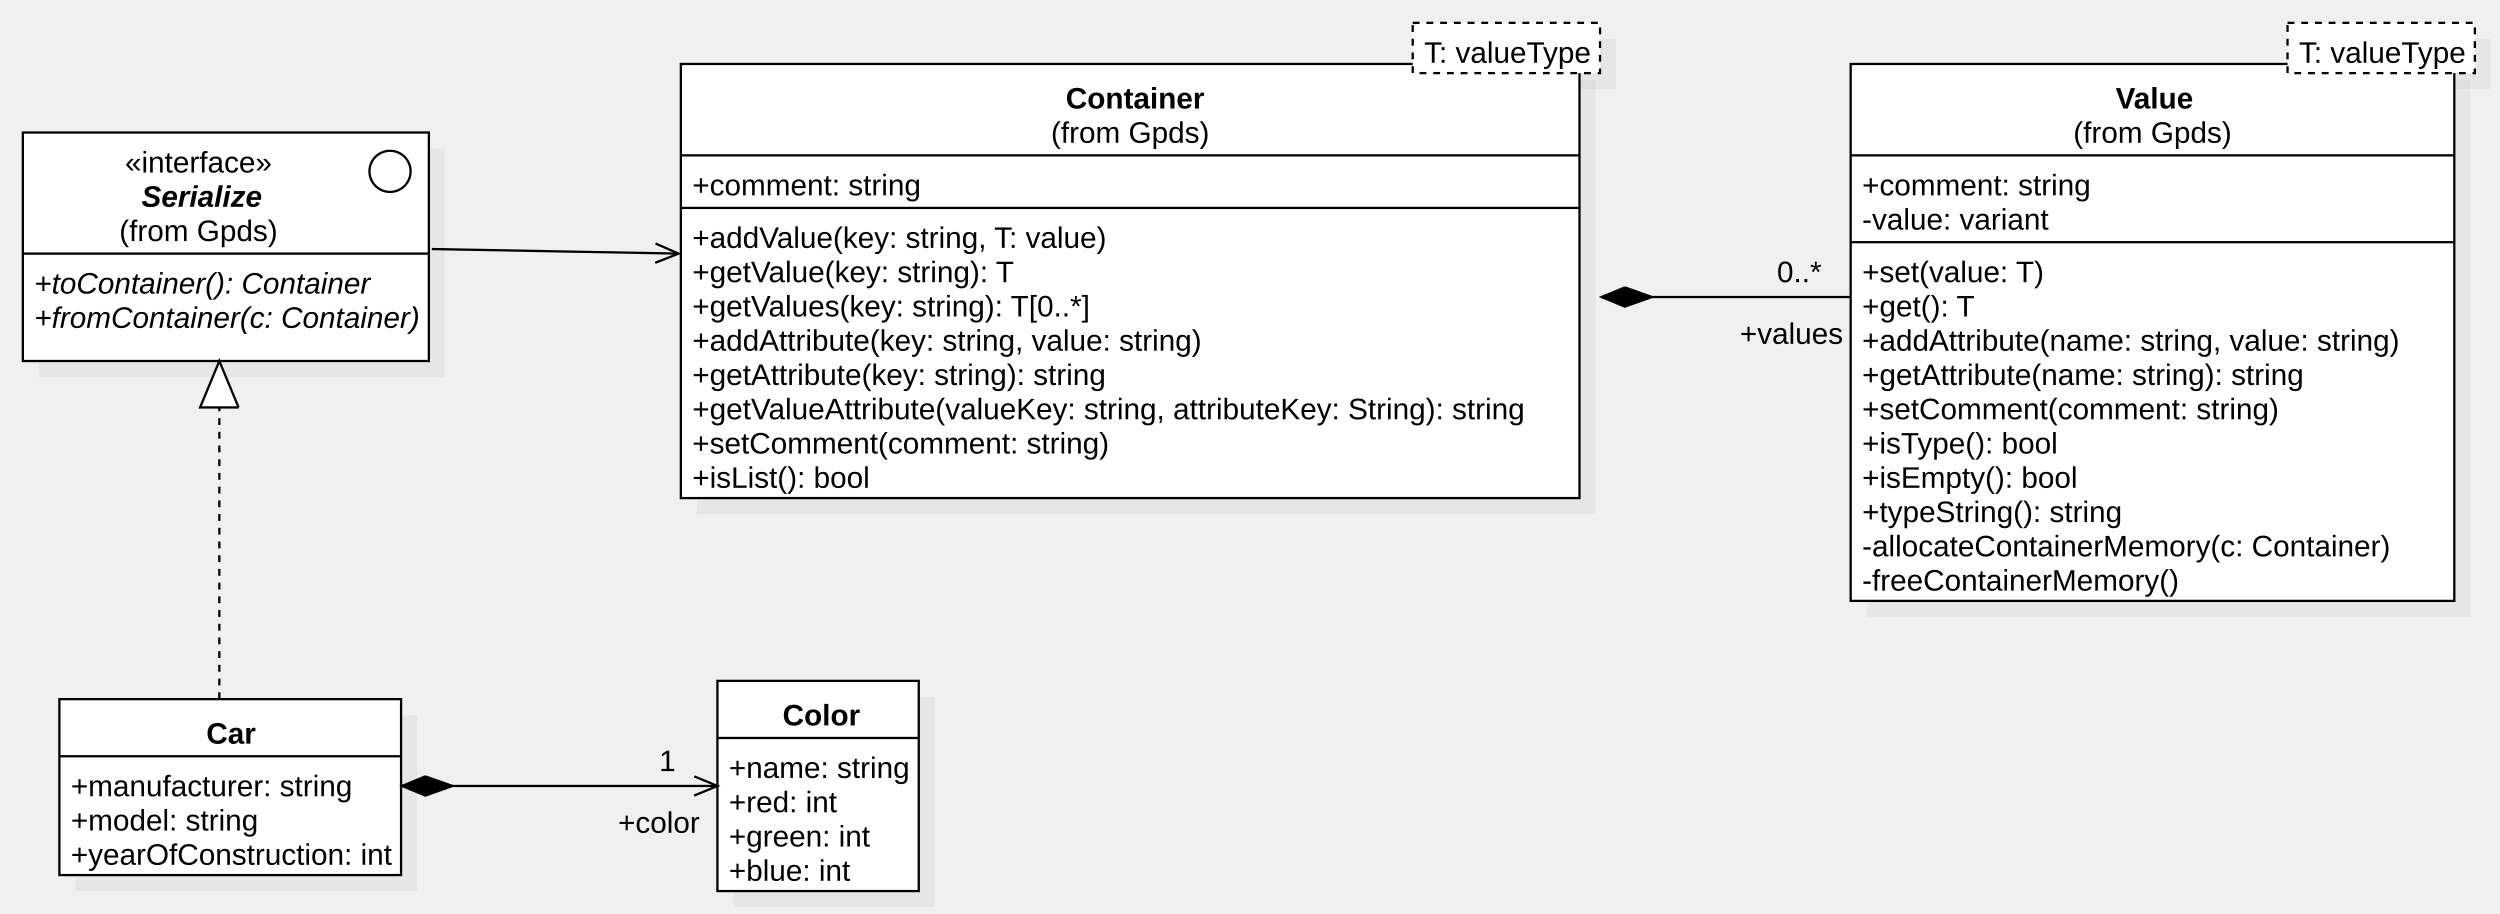
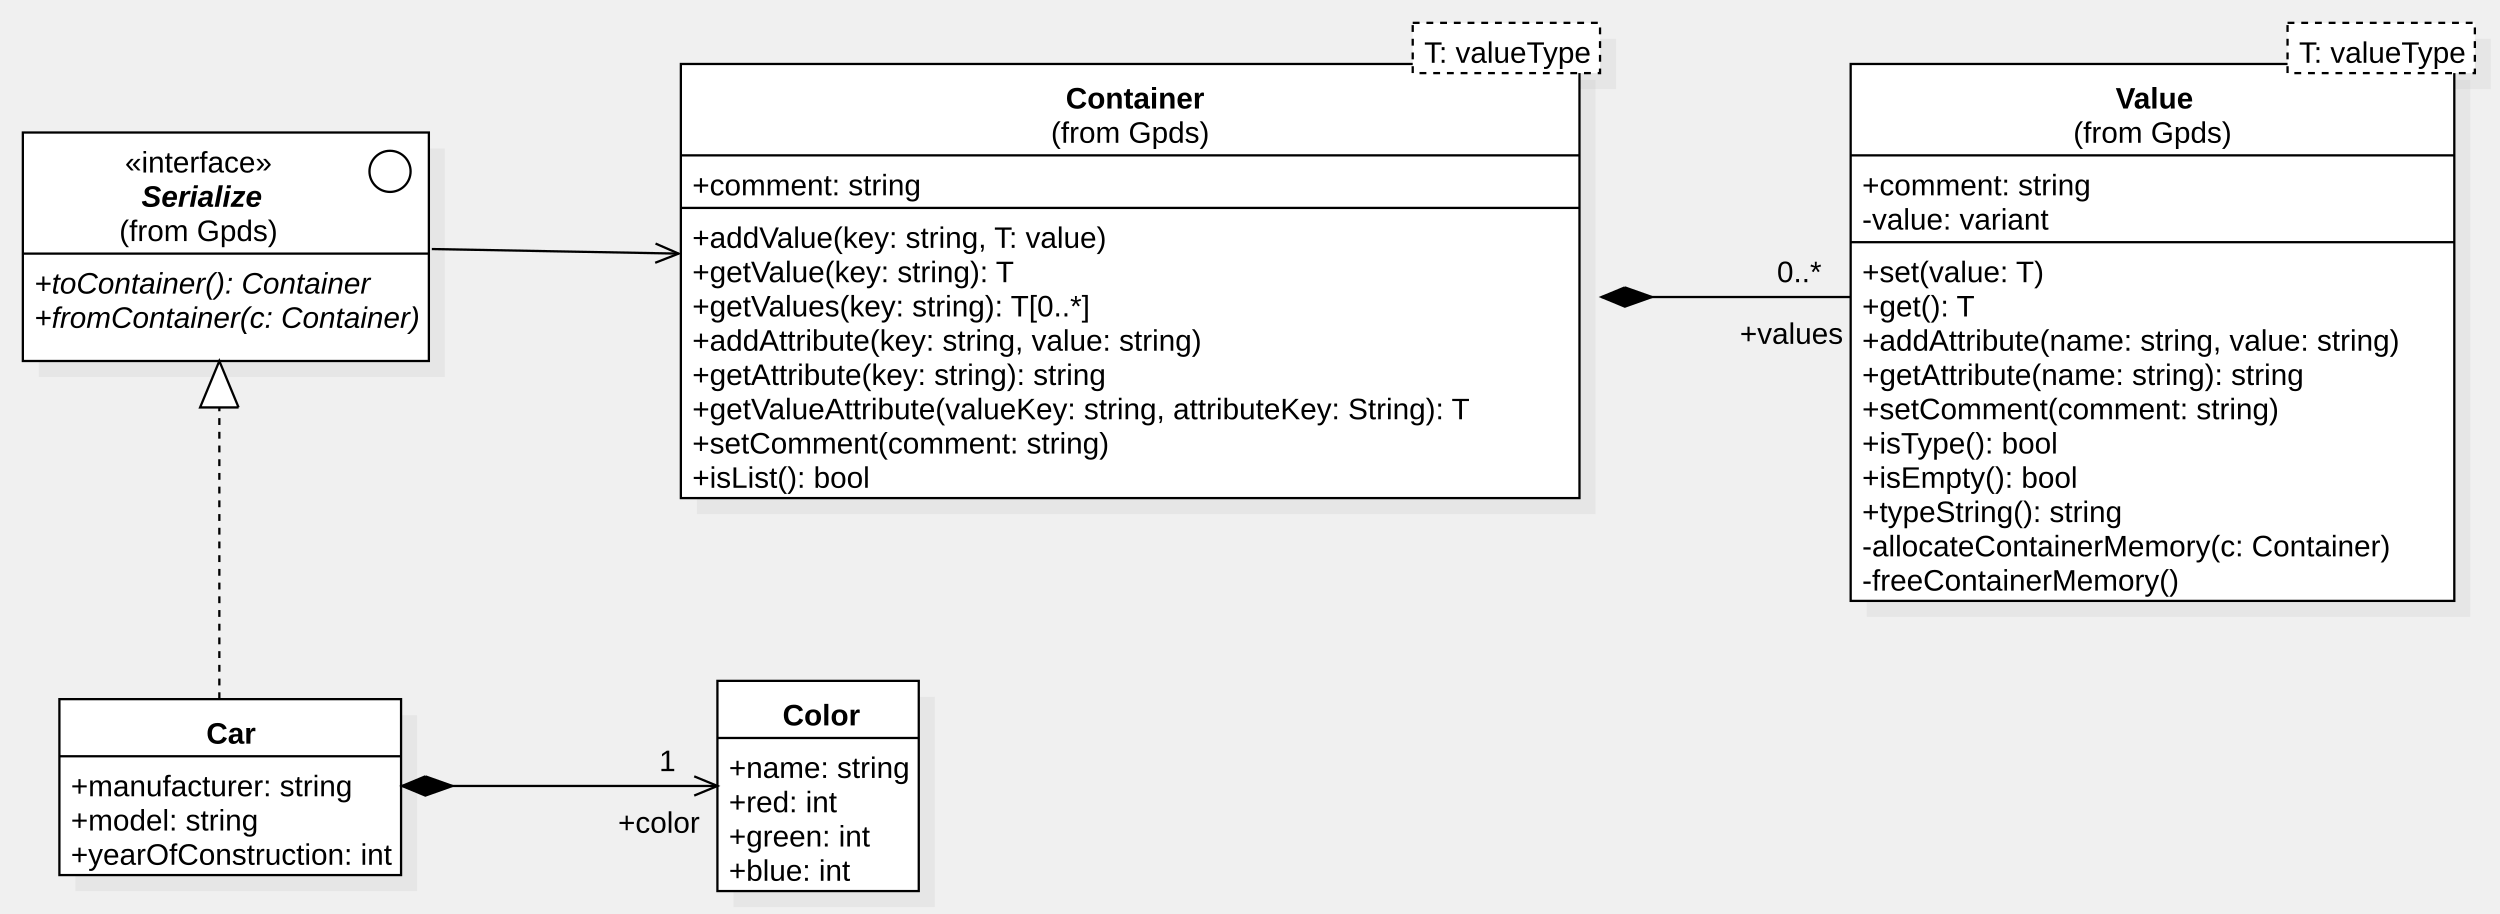
<svg xmlns="http://www.w3.org/2000/svg" version="1.1" width="1094.2" height="400">
  <defs />
  <g>
    <g transform="translate(-6,-22) scale(1,1)">
      <rect fill="#C0C0C0" stroke="none" x="23" y="87" width="177.708" height="100" opacity="0.2" />
    </g>
    <g transform="translate(-6,-22) scale(1,1)">
      <rect fill="#ffffff" stroke="none" x="16" y="80" width="177.708" height="100" />
    </g>
    <g transform="translate(-6,-22) scale(1,1)">
      <path fill="none" stroke="#000000" d="M 16 80 L 193.708 80 L 193.708 180 L 16 180 L 16 80 Z Z" stroke-miterlimit="10" />
    </g>
    <g transform="translate(-6,-22) scale(1,1)">
      <path fill="#ffffff" stroke="none" d="M 167.708 97 C 167.708 92.029 171.737 88 176.708 88 C 181.679 88 185.708 92.029 185.708 97 C 185.708 101.971 181.679 106 176.708 106 C 171.737 106 167.708 101.971 167.708 97 Z" />
    </g>
    <g transform="translate(-6,-22) scale(1,1)">
      <path fill="none" stroke="#000000" d="M 167.708 97 C 167.708 92.029 171.737 88 176.708 88 C 181.679 88 185.708 92.029 185.708 97 C 185.708 101.971 181.679 106 176.708 106 C 171.737 106 167.708 101.971 167.708 97 Z" stroke-miterlimit="10" />
    </g>
    <g transform="translate(-6,-22) scale(1,1)">
      <path fill="none" stroke="#000000" d="M 16 133 L 193.708 133" stroke-miterlimit="10" />
    </g>
    <g transform="translate(-6,-22) scale(1,1)">
      <g>
        <path fill="none" stroke="none" />
        <text fill="#000000" stroke="none" font-family="Arial" font-size="13px" font-style="normal" font-weight="normal" text-decoration="none" x="60.694" y="97.5">«interface»</text>
      </g>
    </g>
    <g transform="translate(-6,-22) scale(1,1)">
      <g>
        <path fill="none" stroke="none" />
        <text fill="#000000" stroke="none" font-family="Arial" font-size="13px" font-style="italic" font-weight="bold" text-decoration="none" x="67.927" y="112.5">Serialize</text>
      </g>
    </g>
    <g transform="translate(-6,-22) scale(1,1)">
      <g>
        <path fill="none" stroke="none" />
        <text fill="#000000" stroke="none" font-family="Arial" font-size="13px" font-style="normal" font-weight="normal" text-decoration="none" x="58.183" y="127.5">(from Gpds)</text>
      </g>
    </g>
    <g transform="translate(-6,-22) scale(1,1)">
      <g>
        <path fill="none" stroke="none" />
        <text fill="#000000" stroke="none" font-family="Arial" font-size="13px" font-style="italic" font-weight="normal" text-decoration="none" x="21" y="150.5">+toContainer(): Container</text>
      </g>
    </g>
    <g transform="translate(-6,-22) scale(1,1)">
      <g>
        <path fill="none" stroke="none" />
        <text fill="#000000" stroke="none" font-family="Arial" font-size="13px" font-style="italic" font-weight="normal" text-decoration="none" x="21" y="165.5">+fromContainer(c: Container)</text>
      </g>
    </g>
    <g transform="translate(-6,-22) scale(1,1)">
      <rect fill="#C0C0C0" stroke="none" x="39" y="335" width="149.537" height="77" opacity="0.2" />
    </g>
    <g transform="translate(-6,-22) scale(1,1)">
      <rect fill="#ffffff" stroke="none" x="32" y="328" width="149.537" height="77" />
    </g>
    <g transform="translate(-6,-22) scale(1,1)">
      <path fill="none" stroke="#000000" d="M 32 328 L 181.537 328 L 181.537 405 L 32 405 L 32 328 Z Z" stroke-miterlimit="10" />
    </g>
    <g transform="translate(-6,-22) scale(1,1)">
      <path fill="none" stroke="#000000" d="M 32 353 L 181.537 353" stroke-miterlimit="10" />
    </g>
    <g transform="translate(-6,-22) scale(1,1)">
      <g>
        <path fill="none" stroke="none" />
        <text fill="#000000" stroke="none" font-family="Arial" font-size="13px" font-style="normal" font-weight="bold" text-decoration="none" x="96.295" y="347.5">Car</text>
      </g>
    </g>
    <g transform="translate(-6,-22) scale(1,1)">
      <g>
        <path fill="none" stroke="none" />
        <text fill="#000000" stroke="none" font-family="Arial" font-size="13px" font-style="normal" font-weight="normal" text-decoration="none" x="37" y="370.5">+manufacturer: string</text>
      </g>
    </g>
    <g transform="translate(-6,-22) scale(1,1)">
      <g>
        <path fill="none" stroke="none" />
        <text fill="#000000" stroke="none" font-family="Arial" font-size="13px" font-style="normal" font-weight="normal" text-decoration="none" x="37" y="385.5">+model: string</text>
      </g>
    </g>
    <g transform="translate(-6,-22) scale(1,1)">
      <g>
        <path fill="none" stroke="none" />
        <text fill="#000000" stroke="none" font-family="Arial" font-size="13px" font-style="normal" font-weight="normal" text-decoration="none" x="37" y="400.5">+yearOfConstruction: int</text>
      </g>
    </g>
    <g transform="translate(-6,-22) scale(1,1)">
      <path fill="none" stroke="#000000" d="M 102 328 L 102 180" stroke-miterlimit="10" stroke-dasharray="3" />
    </g>
    <g transform="translate(-6,-22) scale(1,1)">
      <path fill="#FFFFFF" stroke="none" d="M 110.419 200.325 L 102 180 L 93.581 200.325" />
    </g>
    <g transform="translate(-6,-22) scale(1,1)">
      <path fill="none" stroke="#000000" d="M 110.419 200.325 L 102 180 L 93.581 200.325 L 110.419 200.325" stroke-miterlimit="10" />
    </g>
    <g transform="translate(-6,-22) scale(1,1)">
      <rect fill="#C0C0C0" stroke="none" x="327" y="327" width="88.124" height="92" opacity="0.2" />
    </g>
    <g transform="translate(-6,-22) scale(1,1)">
      <rect fill="#ffffff" stroke="none" x="320" y="320" width="88.124" height="92" />
    </g>
    <g transform="translate(-6,-22) scale(1,1)">
      <path fill="none" stroke="#000000" d="M 320 320 L 408.124 320 L 408.124 412 L 320 412 L 320 320 Z Z" stroke-miterlimit="10" />
    </g>
    <g transform="translate(-6,-22) scale(1,1)">
      <path fill="none" stroke="#000000" d="M 320 345 L 408.124 345" stroke-miterlimit="10" />
    </g>
    <g transform="translate(-6,-22) scale(1,1)">
      <g>
        <path fill="none" stroke="none" />
        <text fill="#000000" stroke="none" font-family="Arial" font-size="13px" font-style="normal" font-weight="bold" text-decoration="none" x="348.529" y="339.5">Color</text>
      </g>
    </g>
    <g transform="translate(-6,-22) scale(1,1)">
      <g>
        <path fill="none" stroke="none" />
        <text fill="#000000" stroke="none" font-family="Arial" font-size="13px" font-style="normal" font-weight="normal" text-decoration="none" x="325" y="362.5">+name: string</text>
      </g>
    </g>
    <g transform="translate(-6,-22) scale(1,1)">
      <g>
        <path fill="none" stroke="none" />
        <text fill="#000000" stroke="none" font-family="Arial" font-size="13px" font-style="normal" font-weight="normal" text-decoration="none" x="325" y="377.5">+red: int</text>
      </g>
    </g>
    <g transform="translate(-6,-22) scale(1,1)">
      <g>
        <path fill="none" stroke="none" />
        <text fill="#000000" stroke="none" font-family="Arial" font-size="13px" font-style="normal" font-weight="normal" text-decoration="none" x="325" y="392.5">+green: int</text>
      </g>
    </g>
    <g transform="translate(-6,-22) scale(1,1)">
      <g>
        <path fill="none" stroke="none" />
        <text fill="#000000" stroke="none" font-family="Arial" font-size="13px" font-style="normal" font-weight="normal" text-decoration="none" x="325" y="407.5">+blue: int</text>
      </g>
    </g>
    <g transform="translate(-6,-22) scale(1,1)">
      <path fill="none" stroke="#000000" d="M 320 366 L 182 366" stroke-miterlimit="10" />
    </g>
    <g transform="translate(-6,-22) scale(1,1)">
      <path fill="#000000" stroke="none" d="M 192.163 361.79 L 182 366 L 192.163 370.21 L 204 366" />
    </g>
    <g transform="translate(-6,-22) scale(1,1)">
      <path fill="none" stroke="#000000" d="M 192.163 361.79 L 182 366 L 192.163 370.21 L 204 366 L 192.163 361.79" stroke-miterlimit="10" />
    </g>
    <g transform="translate(-6,-22) scale(1,1)">
      <path fill="none" stroke="#000000" d="M 309.837 370.21 L 320 366 L 309.837 361.79" stroke-miterlimit="10" />
    </g>
    <g transform="translate(-6,-22) scale(1,1)">
      <g>
        <path fill="none" stroke="none" />
        <text fill="#000000" stroke="none" font-family="Arial" font-size="13px" font-style="normal" font-weight="normal" text-decoration="none" x="276.5" y="386.5">+color</text>
      </g>
    </g>
    <g transform="translate(-6,-22) scale(1,1)">
      <g>
        <path fill="none" stroke="none" />
        <text fill="#000000" stroke="none" font-family="Arial" font-size="13px" font-style="normal" font-weight="normal" text-decoration="none" x="294.5" y="359.5">1</text>
      </g>
    </g>
    <g transform="translate(-6,-22) scale(1,1)">
      <rect fill="#C0C0C0" stroke="none" x="311" y="57" width="393.305" height="190" opacity="0.2" />
    </g>
    <g transform="translate(-6,-22) scale(1,1)">
      <rect fill="#C0C0C0" stroke="none" x="631.319" y="39" width="81.985" height="22" opacity="0.2" />
    </g>
    <g transform="translate(-6,-22) scale(1,1)">
      <rect fill="#ffffff" stroke="none" x="304" y="50" width="393.305" height="190" />
    </g>
    <g transform="translate(-6,-22) scale(1,1)">
      <path fill="none" stroke="#000000" d="M 304 50 L 697.305 50 L 697.305 240 L 304 240 L 304 50 Z Z" stroke-miterlimit="10" />
    </g>
    <g transform="translate(-6,-22) scale(1,1)">
      <path fill="none" stroke="#000000" d="M 304 90 L 697.305 90" stroke-miterlimit="10" />
    </g>
    <g transform="translate(-6,-22) scale(1,1)">
      <path fill="none" stroke="#000000" d="M 304 113 L 697.305 113" stroke-miterlimit="10" />
    </g>
    <g transform="translate(-6,-22) scale(1,1)">
      <g>
        <path fill="none" stroke="none" />
        <text fill="#000000" stroke="none" font-family="Arial" font-size="13px" font-style="normal" font-weight="bold" text-decoration="none" x="472.469" y="69.5">Container</text>
      </g>
    </g>
    <g transform="translate(-6,-22) scale(1,1)">
      <g>
        <path fill="none" stroke="none" />
        <text fill="#000000" stroke="none" font-family="Arial" font-size="13px" font-style="normal" font-weight="normal" text-decoration="none" x="465.981" y="84.5">(from Gpds)</text>
      </g>
    </g>
    <g transform="translate(-6,-22) scale(1,1)">
      <g>
        <path fill="none" stroke="none" />
        <text fill="#000000" stroke="none" font-family="Arial" font-size="13px" font-style="normal" font-weight="normal" text-decoration="none" x="309" y="107.5">+comment: string</text>
      </g>
    </g>
    <g transform="translate(-6,-22) scale(1,1)">
      <g>
        <path fill="none" stroke="none" />
        <text fill="#000000" stroke="none" font-family="Arial" font-size="13px" font-style="normal" font-weight="normal" text-decoration="none" x="309" y="130.5">+addValue(key: string, T: value)</text>
      </g>
    </g>
    <g transform="translate(-6,-22) scale(1,1)">
      <g>
        <path fill="none" stroke="none" />
        <text fill="#000000" stroke="none" font-family="Arial" font-size="13px" font-style="normal" font-weight="normal" text-decoration="none" x="309" y="145.5">+getValue(key: string): T</text>
      </g>
    </g>
    <g transform="translate(-6,-22) scale(1,1)">
      <g>
        <path fill="none" stroke="none" />
        <text fill="#000000" stroke="none" font-family="Arial" font-size="13px" font-style="normal" font-weight="normal" text-decoration="none" x="309" y="160.5">+getValues(key: string): T[0..*]</text>
      </g>
    </g>
    <g transform="translate(-6,-22) scale(1,1)">
      <g>
        <path fill="none" stroke="none" />
        <text fill="#000000" stroke="none" font-family="Arial" font-size="13px" font-style="normal" font-weight="normal" text-decoration="none" x="309" y="175.5">+addAttribute(key: string, value: string)</text>
      </g>
    </g>
    <g transform="translate(-6,-22) scale(1,1)">
      <g>
        <path fill="none" stroke="none" />
        <text fill="#000000" stroke="none" font-family="Arial" font-size="13px" font-style="normal" font-weight="normal" text-decoration="none" x="309" y="190.5">+getAttribute(key: string): string</text>
      </g>
    </g>
    <g transform="translate(-6,-22) scale(1,1)">
      <g>
        <path fill="none" stroke="none" />
-         <text fill="#000000" stroke="none" font-family="Arial" font-size="13px" font-style="normal" font-weight="normal" text-decoration="none" x="309" y="205.5">+getValueAttribute(valueKey: string, attributeKey: String): string</text>
+         <text fill="#000000" stroke="none" font-family="Arial" font-size="13px" font-style="normal" font-weight="normal" text-decoration="none" x="309" y="205.5">+getValueAttribute(valueKey: string, attributeKey: String): T</text>
      </g>
    </g>
    <g transform="translate(-6,-22) scale(1,1)">
      <g>
        <path fill="none" stroke="none" />
        <text fill="#000000" stroke="none" font-family="Arial" font-size="13px" font-style="normal" font-weight="normal" text-decoration="none" x="309" y="220.5">+setComment(comment: string)</text>
      </g>
    </g>
    <g transform="translate(-6,-22) scale(1,1)">
      <g>
        <path fill="none" stroke="none" />
        <text fill="#000000" stroke="none" font-family="Arial" font-size="13px" font-style="normal" font-weight="normal" text-decoration="none" x="309" y="235.5">+isList(): bool</text>
      </g>
    </g>
    <g transform="translate(-6,-22) scale(1,1)">
      <rect fill="#ffffff" stroke="none" x="624.319" y="32" width="81.985" height="22" />
    </g>
    <g transform="translate(-6,-22) scale(1,1)">
      <path fill="none" stroke="#000000" d="M 624.319 32 L 706.305 32 L 706.305 54 L 624.319 54 L 624.319 32 Z Z" stroke-miterlimit="10" stroke-dasharray="3" />
    </g>
    <g transform="translate(-6,-22) scale(1,1)">
      <g>
        <path fill="none" stroke="none" />
        <text fill="#000000" stroke="none" font-family="Arial" font-size="13px" font-style="normal" font-weight="normal" text-decoration="none" x="629.319" y="49.5">T: valueType</text>
      </g>
    </g>
    <g transform="translate(-6,-22) scale(1,1)">
      <path fill="none" stroke="#000000" d="M 195 131 L 303 133" stroke-miterlimit="10" />
    </g>
    <g transform="translate(-6,-22) scale(1,1)">
      <path fill="none" stroke="#000000" d="M 292.761 137.021 L 303 133 L 292.917 128.603" stroke-miterlimit="10" />
    </g>
    <g transform="translate(-6,-22) scale(1,1)">
      <rect fill="#C0C0C0" stroke="none" x="823" y="57" width="264.2" height="235" opacity="0.2" />
    </g>
    <g transform="translate(-6,-22) scale(1,1)">
      <rect fill="#C0C0C0" stroke="none" x="1014.214" y="39" width="81.985" height="22" opacity="0.2" />
    </g>
    <g transform="translate(-6,-22) scale(1,1)">
      <rect fill="#ffffff" stroke="none" x="816" y="50" width="264.2" height="235" />
    </g>
    <g transform="translate(-6,-22) scale(1,1)">
      <path fill="none" stroke="#000000" d="M 816 50 L 1080.2 50 L 1080.2 285 L 816 285 L 816 50 Z Z" stroke-miterlimit="10" />
    </g>
    <g transform="translate(-6,-22) scale(1,1)">
      <path fill="none" stroke="#000000" d="M 816 90 L 1080.2 90" stroke-miterlimit="10" />
    </g>
    <g transform="translate(-6,-22) scale(1,1)">
      <path fill="none" stroke="#000000" d="M 816 128 L 1080.2 128" stroke-miterlimit="10" />
    </g>
    <g transform="translate(-6,-22) scale(1,1)">
      <g>
        <path fill="none" stroke="none" />
        <text fill="#000000" stroke="none" font-family="Arial" font-size="13px" font-style="normal" font-weight="bold" text-decoration="none" x="931.958" y="69.5">Value</text>
      </g>
    </g>
    <g transform="translate(-6,-22) scale(1,1)">
      <g>
        <path fill="none" stroke="none" />
        <text fill="#000000" stroke="none" font-family="Arial" font-size="13px" font-style="normal" font-weight="normal" text-decoration="none" x="913.429" y="84.5">(from Gpds)</text>
      </g>
    </g>
    <g transform="translate(-6,-22) scale(1,1)">
      <g>
        <path fill="none" stroke="none" />
        <text fill="#000000" stroke="none" font-family="Arial" font-size="13px" font-style="normal" font-weight="normal" text-decoration="none" x="821" y="107.5">+comment: string</text>
      </g>
    </g>
    <g transform="translate(-6,-22) scale(1,1)">
      <g>
        <path fill="none" stroke="none" />
        <text fill="#000000" stroke="none" font-family="Arial" font-size="13px" font-style="normal" font-weight="normal" text-decoration="none" x="821" y="122.5">-value: variant</text>
      </g>
    </g>
    <g transform="translate(-6,-22) scale(1,1)">
      <g>
        <path fill="none" stroke="none" />
        <text fill="#000000" stroke="none" font-family="Arial" font-size="13px" font-style="normal" font-weight="normal" text-decoration="none" x="821" y="145.5">+set(value: T)</text>
      </g>
    </g>
    <g transform="translate(-6,-22) scale(1,1)">
      <g>
        <path fill="none" stroke="none" />
        <text fill="#000000" stroke="none" font-family="Arial" font-size="13px" font-style="normal" font-weight="normal" text-decoration="none" x="821" y="160.5">+get(): T</text>
      </g>
    </g>
    <g transform="translate(-6,-22) scale(1,1)">
      <g>
        <path fill="none" stroke="none" />
        <text fill="#000000" stroke="none" font-family="Arial" font-size="13px" font-style="normal" font-weight="normal" text-decoration="none" x="821" y="175.5">+addAttribute(name: string, value: string)</text>
      </g>
    </g>
    <g transform="translate(-6,-22) scale(1,1)">
      <g>
        <path fill="none" stroke="none" />
        <text fill="#000000" stroke="none" font-family="Arial" font-size="13px" font-style="normal" font-weight="normal" text-decoration="none" x="821" y="190.5">+getAttribute(name: string): string</text>
      </g>
    </g>
    <g transform="translate(-6,-22) scale(1,1)">
      <g>
        <path fill="none" stroke="none" />
        <text fill="#000000" stroke="none" font-family="Arial" font-size="13px" font-style="normal" font-weight="normal" text-decoration="none" x="821" y="205.5">+setComment(comment: string)</text>
      </g>
    </g>
    <g transform="translate(-6,-22) scale(1,1)">
      <g>
        <path fill="none" stroke="none" />
        <text fill="#000000" stroke="none" font-family="Arial" font-size="13px" font-style="normal" font-weight="normal" text-decoration="none" x="821" y="220.5">+isType(): bool</text>
      </g>
    </g>
    <g transform="translate(-6,-22) scale(1,1)">
      <g>
        <path fill="none" stroke="none" />
        <text fill="#000000" stroke="none" font-family="Arial" font-size="13px" font-style="normal" font-weight="normal" text-decoration="none" x="821" y="235.5">+isEmpty(): bool</text>
      </g>
    </g>
    <g transform="translate(-6,-22) scale(1,1)">
      <g>
        <path fill="none" stroke="none" />
        <text fill="#000000" stroke="none" font-family="Arial" font-size="13px" font-style="normal" font-weight="normal" text-decoration="none" x="821" y="250.5">+typeString(): string</text>
      </g>
    </g>
    <g transform="translate(-6,-22) scale(1,1)">
      <g>
        <path fill="none" stroke="none" />
        <text fill="#000000" stroke="none" font-family="Arial" font-size="13px" font-style="normal" font-weight="normal" text-decoration="none" x="821" y="265.5">-allocateContainerMemory(c: Container)</text>
      </g>
    </g>
    <g transform="translate(-6,-22) scale(1,1)">
      <g>
        <path fill="none" stroke="none" />
        <text fill="#000000" stroke="none" font-family="Arial" font-size="13px" font-style="normal" font-weight="normal" text-decoration="none" x="821" y="280.5">-freeContainerMemory()</text>
      </g>
    </g>
    <g transform="translate(-6,-22) scale(1,1)">
      <rect fill="#ffffff" stroke="none" x="1007.214" y="32" width="81.985" height="22" />
    </g>
    <g transform="translate(-6,-22) scale(1,1)">
      <path fill="none" stroke="#000000" d="M 1007.214 32 L 1089.2 32 L 1089.2 54 L 1007.214 54 L 1007.214 32 Z Z" stroke-miterlimit="10" stroke-dasharray="3" />
    </g>
    <g transform="translate(-6,-22) scale(1,1)">
      <g>
        <path fill="none" stroke="none" />
        <text fill="#000000" stroke="none" font-family="Arial" font-size="13px" font-style="normal" font-weight="normal" text-decoration="none" x="1012.214" y="49.5">T: valueType</text>
      </g>
    </g>
    <g transform="translate(-6,-22) scale(1,1)">
      <path fill="none" stroke="#000000" d="M 816 152 L 707 152" stroke-miterlimit="10" />
    </g>
    <g transform="translate(-6,-22) scale(1,1)">
      <path fill="#000000" stroke="none" d="M 717.163 147.79 L 707 152 L 717.163 156.21 L 729 152" />
    </g>
    <g transform="translate(-6,-22) scale(1,1)">
      <path fill="none" stroke="#000000" d="M 717.163 147.79 L 707 152 L 717.163 156.21 L 729 152 L 717.163 147.79" stroke-miterlimit="10" />
    </g>
    <g transform="translate(-6,-22) scale(1,1)">
      <g>
        <path fill="none" stroke="none" />
        <text fill="#000000" stroke="none" font-family="Arial" font-size="13px" font-style="normal" font-weight="normal" text-decoration="none" x="767.5" y="172.5">+values</text>
      </g>
    </g>
    <g transform="translate(-6,-22) scale(1,1)">
      <g>
        <path fill="none" stroke="none" />
        <text fill="#000000" stroke="none" font-family="Arial" font-size="13px" font-style="normal" font-weight="normal" text-decoration="none" x="783.744" y="145.5">0..*</text>
      </g>
    </g>
  </g>
</svg>
